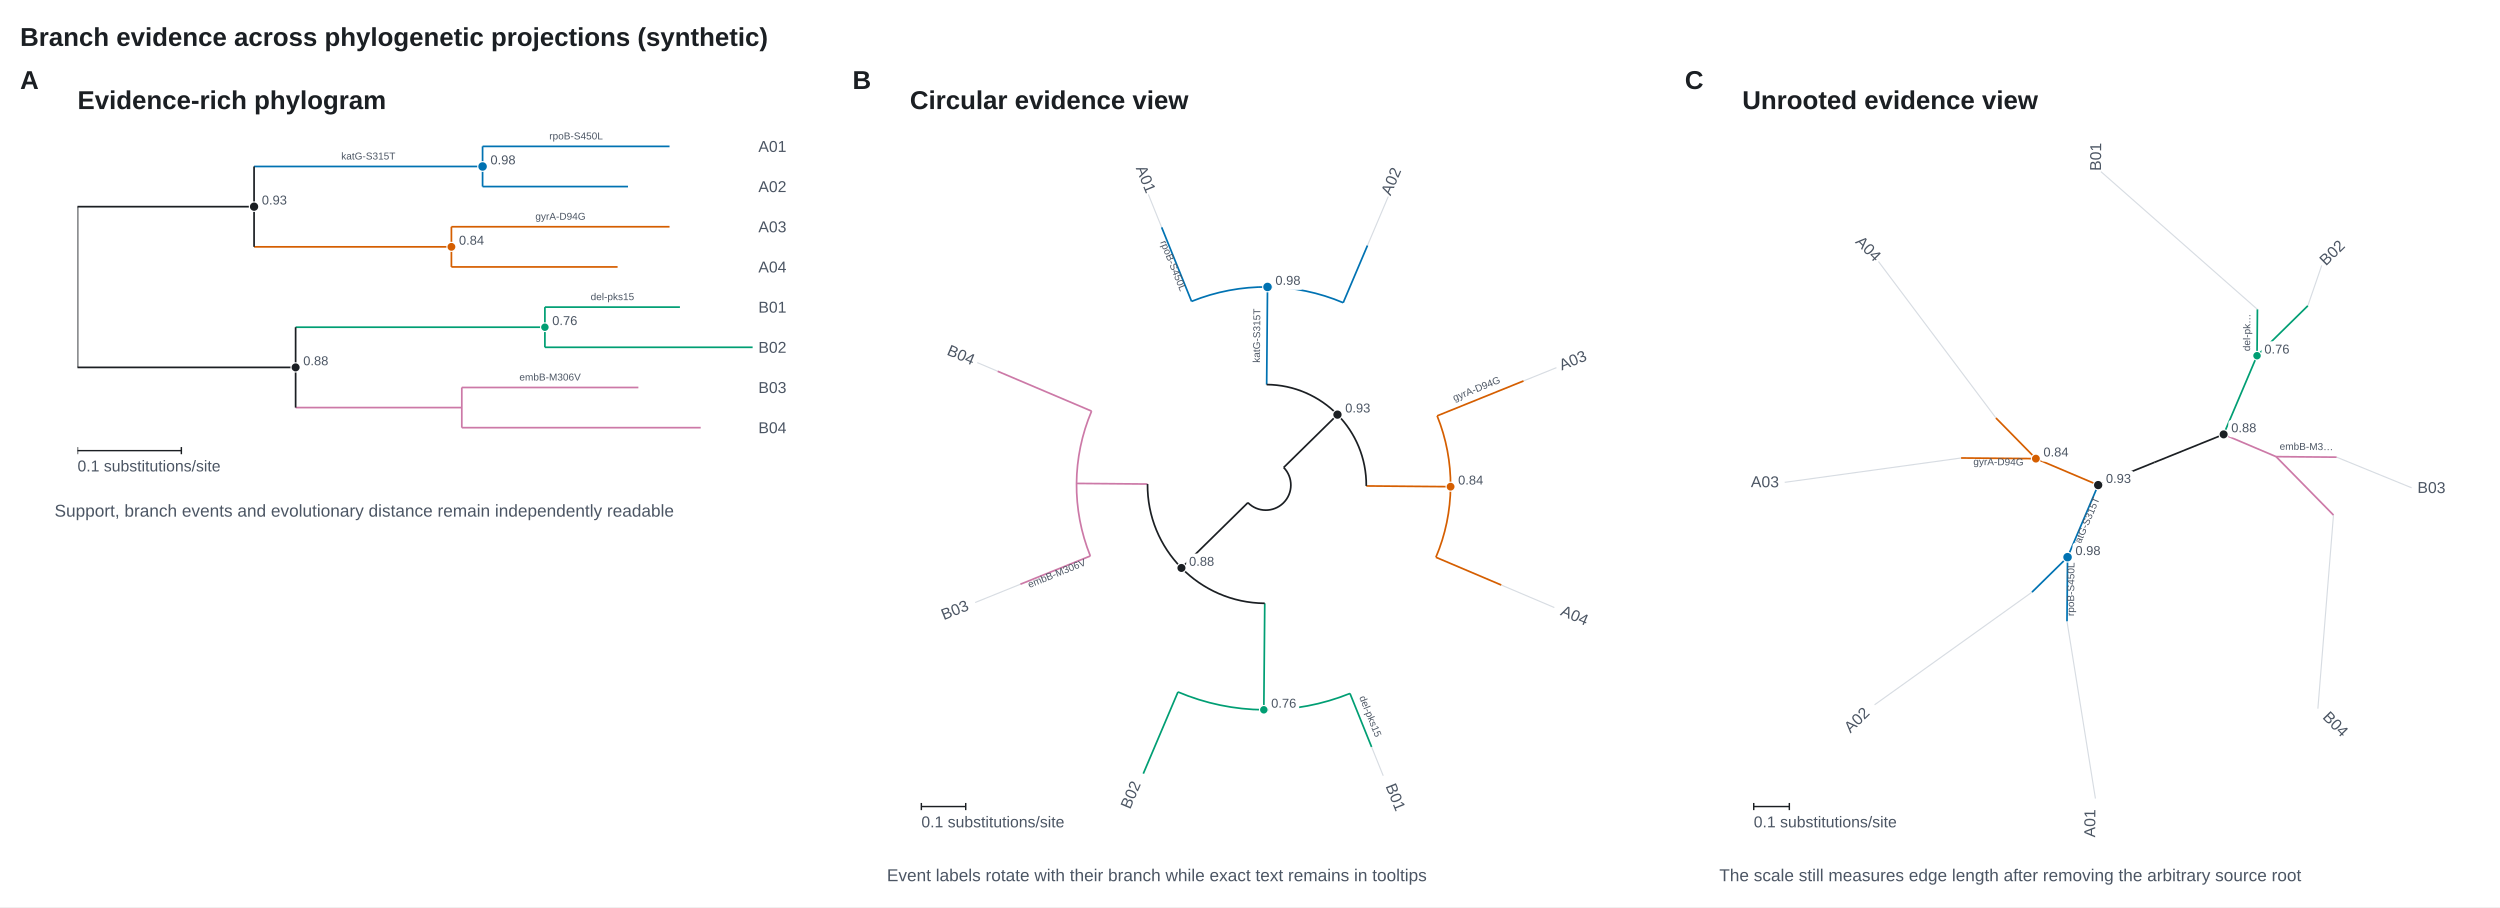
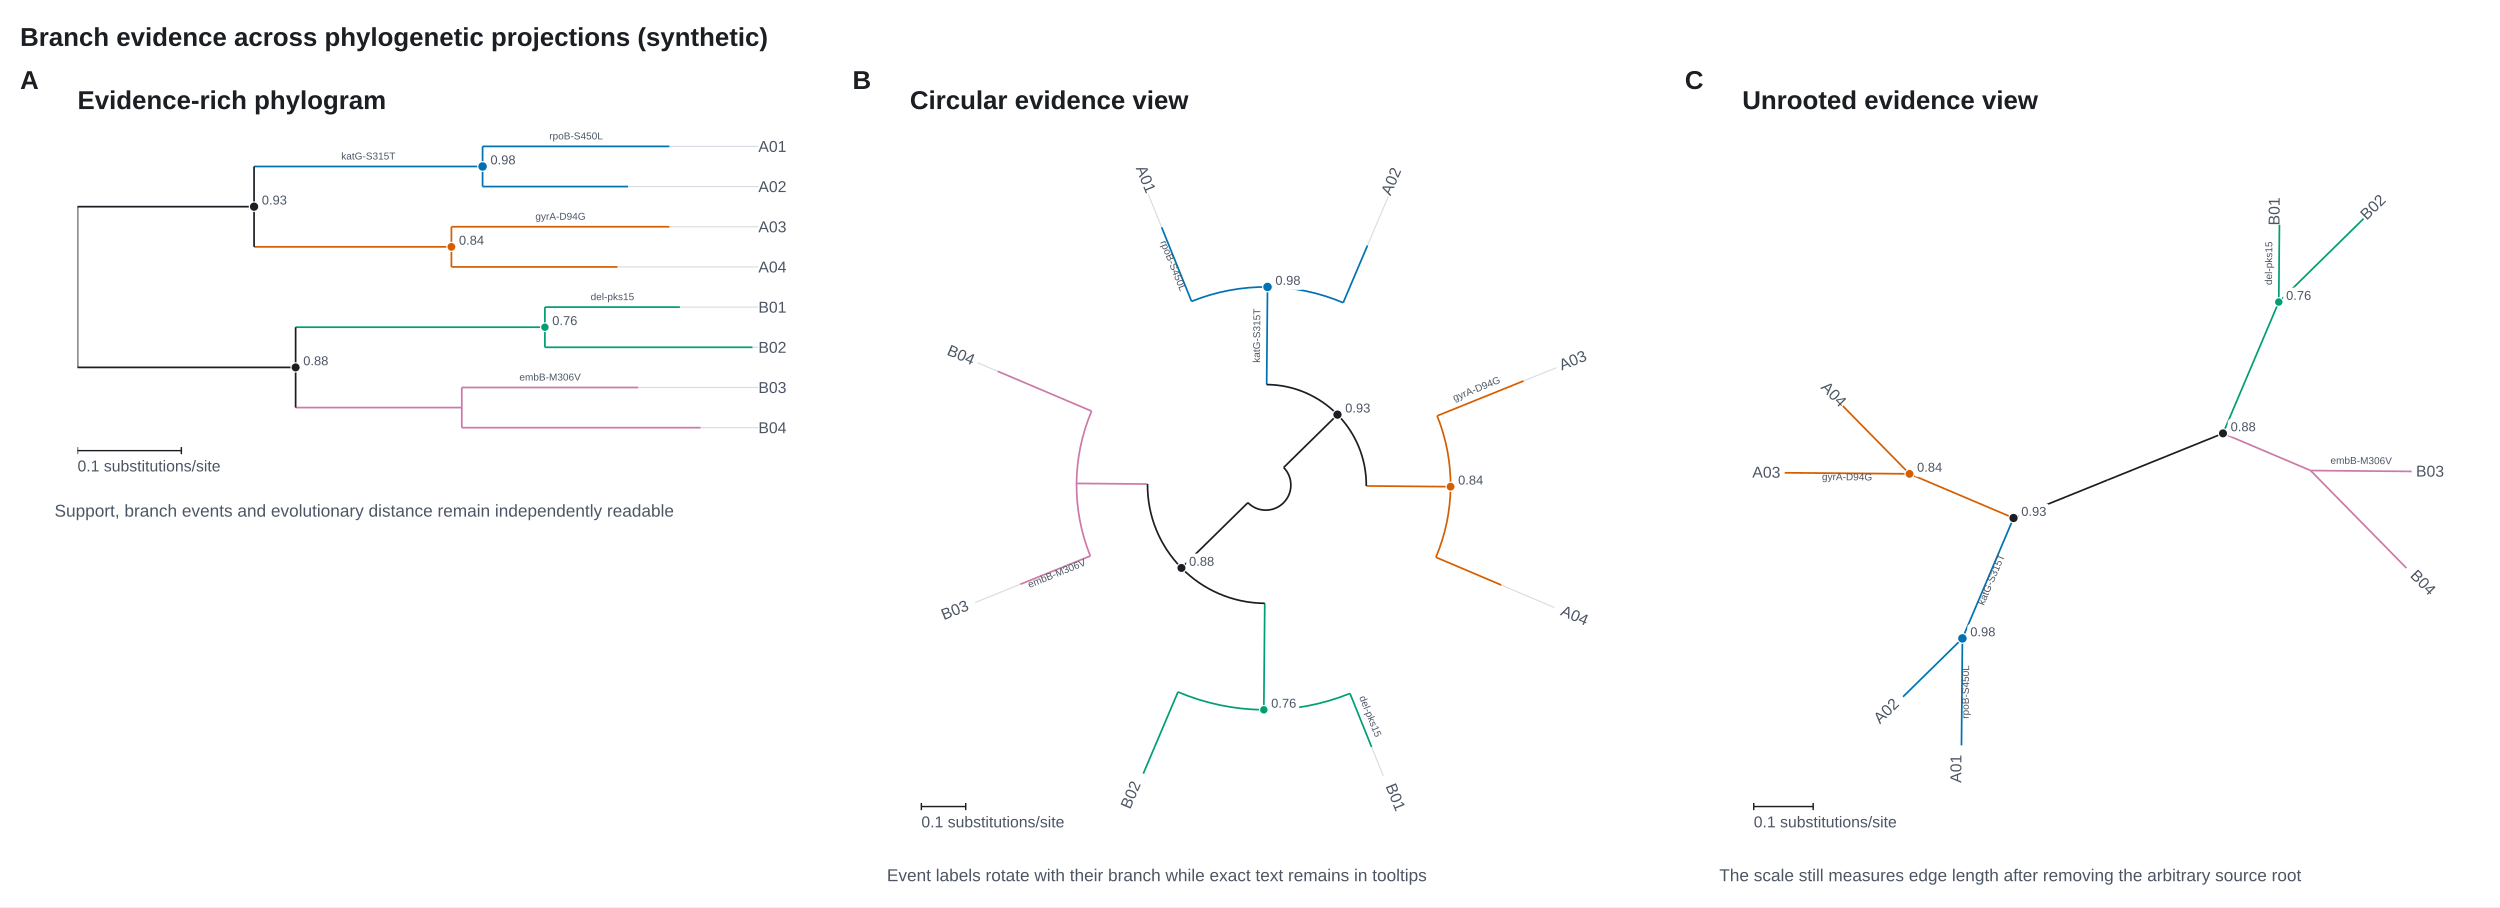
<svg xmlns="http://www.w3.org/2000/svg" width="1742" height="632" viewBox="0 0 1742 632" font-family="Liberation Sans, Arial, Helvetica, sans-serif" role="img" aria-labelledby="karyon-title karyon-desc">
  <rect x="0" y="0" width="1742" height="632" fill="#ffffff" />
  <g transform="translate(38 44) scale(1)">
    <svg width="530" height="304" viewBox="0 0 530 304" font-family="Liberation Sans, Arial, Helvetica, sans-serif">
      <defs>
        <clipPath id="p0-karyon-clip-0">
          <rect x="16" y="44" width="496" height="246" />
        </clipPath>
      </defs>
      <rect x="0" y="0" width="530" height="304" fill="#ffffff" />
      <text x="16" y="32" fill="#1b1f23" font-size="18" text-anchor="start" font-weight="bold">Evidence-rich phylogram</text>
      <g clip-path="url(#p0-karyon-clip-0)">
        <line x1="16" y1="100" x2="139.036" y2="100" stroke="#1b1f23" stroke-width="1.2" />
        <g>
          <line x1="139.036" y1="72" x2="298.259" y2="72" stroke="#0072b2" stroke-width="1.2" />
        </g>
        <text x="0" y="0" transform="translate(218.647 67.15) rotate(0)" fill="#4b5563" font-size="7" text-anchor="middle">katG-S315T</text>
        <g>
          <line x1="298.259" y1="58" x2="428.532" y2="58" stroke="#0072b2" stroke-width="1.2" />
        </g>
        <text x="0" y="0" transform="translate(363.395 53.15) rotate(0)" fill="#4b5563" font-size="7" text-anchor="middle">rpoB-S450L</text>
        <g>
          <line x1="298.259" y1="86" x2="399.582" y2="86" stroke="#0072b2" stroke-width="1.2" />
        </g>
        <g>
          <line x1="139.036" y1="128" x2="276.546" y2="128" stroke="#d55e00" stroke-width="1.2" />
        </g>
        <g>
          <line x1="276.546" y1="114" x2="428.532" y2="114" stroke="#d55e00" stroke-width="1.2" />
        </g>
        <text x="0" y="0" transform="translate(352.539 109.15) rotate(0)" fill="#4b5563" font-size="7" text-anchor="middle">gyrA-D94G</text>
        <g>
          <line x1="276.546" y1="142" x2="392.345" y2="142" stroke="#d55e00" stroke-width="1.2" />
        </g>
        <line x1="16" y1="212" x2="167.985" y2="212" stroke="#1b1f23" stroke-width="1.2" />
        <g>
          <line x1="167.985" y1="184" x2="341.683" y2="184" stroke="#009e73" stroke-width="1.2" />
        </g>
        <g>
          <line x1="341.683" y1="170" x2="435.769" y2="170" stroke="#009e73" stroke-width="1.2" />
        </g>
        <text x="0" y="0" transform="translate(388.726 165.15) rotate(0)" fill="#4b5563" font-size="7" text-anchor="middle">del-pks15</text>
        <g>
          <line x1="341.683" y1="198" x2="486.431" y2="198" stroke="#009e73" stroke-width="1.2" />
        </g>
        <g>
          <line x1="167.985" y1="240" x2="283.784" y2="240" stroke="#cc79a7" stroke-width="1.2" />
        </g>
        <g>
          <line x1="283.784" y1="226" x2="406.82" y2="226" stroke="#cc79a7" stroke-width="1.2" />
        </g>
        <text x="0" y="0" transform="translate(345.302 221.15) rotate(0)" fill="#4b5563" font-size="7" text-anchor="middle">embB-M306V</text>
        <g>
          <line x1="283.784" y1="254" x2="450.244" y2="254" stroke="#cc79a7" stroke-width="1.2" />
        </g>
        <line x1="16" y1="100" x2="16" y2="212" stroke="#1b1f23" stroke-width="1.2" />
        <g>
          <line x1="139.036" y1="72" x2="139.036" y2="128" stroke="#1b1f23" stroke-width="1.2" />
        </g>
        <g>
          <circle cx="139.036" cy="100" r="3.685" fill="#ffffff" />
          <circle cx="139.036" cy="100" r="2.885" fill="#1b1f23" />
          <rect x="142.42" y="90" width="21.514" height="12" rx="2" fill="#ffffff" />
          <text x="144.42" y="98.5" fill="#4b5563" font-size="9" text-anchor="start">0.93</text>
        </g>
        <g>
          <line x1="298.259" y1="58" x2="298.259" y2="86" stroke="#0072b2" stroke-width="1.2" />
        </g>
        <g>
          <circle cx="298.259" cy="72" r="3.767" fill="#ffffff" />
          <circle cx="298.259" cy="72" r="2.967" fill="#0072b2" />
          <rect x="301.726" y="62" width="21.514" height="12" rx="2" fill="#ffffff" />
          <text x="303.726" y="70.5" fill="#4b5563" font-size="9" text-anchor="start">0.98</text>
        </g>
        <g>
          <line x1="276.546" y1="114" x2="276.546" y2="142" stroke="#d55e00" stroke-width="1.2" />
        </g>
        <g>
          <circle cx="276.546" cy="128" r="3.536" fill="#ffffff" />
          <circle cx="276.546" cy="128" r="2.736" fill="#d55e00" />
          <rect x="279.782" y="118" width="21.514" height="12" rx="2" fill="#ffffff" />
          <text x="281.782" y="126.5" fill="#4b5563" font-size="9" text-anchor="start">0.84</text>
        </g>
        <g>
          <line x1="167.985" y1="184" x2="167.985" y2="240" stroke="#1b1f23" stroke-width="1.2" />
        </g>
        <g>
          <circle cx="167.985" cy="212" r="3.602" fill="#ffffff" />
          <circle cx="167.985" cy="212" r="2.802" fill="#1b1f23" />
          <rect x="171.287" y="202" width="21.514" height="12" rx="2" fill="#ffffff" />
          <text x="173.287" y="210.5" fill="#4b5563" font-size="9" text-anchor="start">0.88</text>
        </g>
        <g>
          <line x1="341.683" y1="170" x2="341.683" y2="198" stroke="#009e73" stroke-width="1.2" />
        </g>
        <g>
          <circle cx="341.683" cy="184" r="3.404" fill="#ffffff" />
          <circle cx="341.683" cy="184" r="2.604" fill="#009e73" />
          <rect x="344.787" y="174" width="21.514" height="12" rx="2" fill="#ffffff" />
          <text x="346.787" y="182.5" fill="#4b5563" font-size="9" text-anchor="start">0.76</text>
        </g>
        <g>
          <line x1="283.784" y1="226" x2="283.784" y2="254" stroke="#cc79a7" stroke-width="1.2" />
        </g>
+         <line x1="428.532" y1="58" x2="490.431" y2="58" stroke="#d7dce2" stroke-width="0.8" />
        <text x="490.431" y="61.85" fill="#4b5563" font-size="11" text-anchor="start">A01</text>
+         <line x1="399.582" y1="86" x2="490.431" y2="86" stroke="#d7dce2" stroke-width="0.8" />
        <text x="490.431" y="89.85" fill="#4b5563" font-size="11" text-anchor="start">A02</text>
+         <line x1="428.532" y1="114" x2="490.431" y2="114" stroke="#d7dce2" stroke-width="0.8" />
        <text x="490.431" y="117.85" fill="#4b5563" font-size="11" text-anchor="start">A03</text>
+         <line x1="392.345" y1="142" x2="490.431" y2="142" stroke="#d7dce2" stroke-width="0.8" />
        <text x="490.431" y="145.85" fill="#4b5563" font-size="11" text-anchor="start">A04</text>
+         <line x1="435.769" y1="170" x2="490.431" y2="170" stroke="#d7dce2" stroke-width="0.8" />
        <text x="490.431" y="173.85" fill="#4b5563" font-size="11" text-anchor="start">B01</text>
+         <line x1="486.431" y1="198" x2="490.431" y2="198" stroke="#d7dce2" stroke-width="0.8" />
        <text x="490.431" y="201.85" fill="#4b5563" font-size="11" text-anchor="start">B02</text>
+         <line x1="406.82" y1="226" x2="490.431" y2="226" stroke="#d7dce2" stroke-width="0.8" />
        <text x="490.431" y="229.85" fill="#4b5563" font-size="11" text-anchor="start">B03</text>
+         <line x1="450.244" y1="254" x2="490.431" y2="254" stroke="#d7dce2" stroke-width="0.8" />
        <text x="490.431" y="257.85" fill="#4b5563" font-size="11" text-anchor="start">B04</text>
        <g>
          <line x1="16" y1="270" x2="88.374" y2="270" stroke="#1b1f23" stroke-width="1" />
          <line x1="16" y1="267.5" x2="16" y2="272.5" stroke="#1b1f23" stroke-width="1" />
          <line x1="88.374" y1="267.5" x2="88.374" y2="272.5" stroke="#1b1f23" stroke-width="1" />
          <text x="16" y="284.5" fill="#4b5563" font-size="11" text-anchor="start">0.1 substitutions/site</text>
        </g>
      </g>
    </svg>
  </g>
  <g transform="translate(618 44) scale(1)">
    <svg width="530" height="558" viewBox="0 0 530 558" font-family="Liberation Sans, Arial, Helvetica, sans-serif">
      <defs>
        <clipPath id="p1-karyon-clip-0">
          <rect x="16" y="44" width="496" height="500" />
        </clipPath>
      </defs>
      <rect x="0" y="0" width="530" height="558" fill="#ffffff" />
      <text x="16" y="32" fill="#1b1f23" font-size="18" text-anchor="start" font-weight="bold">Circular evidence view</text>
      <g clip-path="url(#p1-karyon-clip-0)">
        <line x1="191.439" y1="114.406" x2="182.174" y2="91.474" stroke="#d7dce2" stroke-width="0.8" />
        <line x1="334.852" y1="127.084" x2="349.348" y2="92.933" stroke="#d7dce2" stroke-width="0.8" />
        <line x1="443.594" y1="221.439" x2="466.526" y2="212.174" stroke="#d7dce2" stroke-width="0.8" />
        <line x1="428.071" y1="363.644" x2="465.067" y2="379.348" stroke="#d7dce2" stroke-width="0.8" />
        <line x1="337.719" y1="476.46" x2="345.826" y2="496.526" stroke="#d7dce2" stroke-width="0.8" />
        <line x1="93.006" y1="363.086" x2="61.474" y2="375.826" stroke="#d7dce2" stroke-width="0.8" />
        <line x1="77.163" y1="214.692" x2="62.933" y2="208.652" stroke="#d7dce2" stroke-width="0.8" />
        <line x1="276.464" y1="281.752" x2="313.951" y2="244.914" stroke="#1b1f23" stroke-width="1.2" />
        <g>
          <line x1="264.611" y1="223.97" x2="265.205" y2="155.957" stroke="#0072b2" stroke-width="1.2" />
        </g>
        <text x="0" y="0" transform="translate(260.058 189.921) rotate(270.5)" fill="#4b5563" font-size="7" text-anchor="middle">katG-S315T</text>
        <g>
          <line x1="212.286" y1="166.004" x2="191.439" y2="114.406" stroke="#0072b2" stroke-width="1.2" />
        </g>
        <text x="0" y="0" transform="translate(197.366 142.022) rotate(428)" fill="#4b5563" font-size="7" text-anchor="middle">rpoB-S450L</text>
        <g>
          <line x1="317.94" y1="166.926" x2="334.852" y2="127.084" stroke="#0072b2" stroke-width="1.2" />
        </g>
        <g>
          <line x1="334.03" y1="294.611" x2="392.769" y2="295.124" stroke="#d55e00" stroke-width="1.2" />
        </g>
        <g>
          <line x1="383.397" y1="245.761" x2="443.594" y2="221.439" stroke="#d55e00" stroke-width="1.2" />
        </g>
        <text x="0" y="0" transform="translate(411.678 229.103) rotate(338)" fill="#4b5563" font-size="7" text-anchor="middle">gyrA-D94G</text>
        <g>
          <line x1="382.537" y1="344.316" x2="428.071" y2="363.644" stroke="#d55e00" stroke-width="1.2" />
        </g>
        <line x1="251.536" y1="306.248" x2="205.229" y2="351.754" stroke="#1b1f23" stroke-width="1.2" />
        <g>
          <line x1="263.281" y1="376.396" x2="262.633" y2="450.592" stroke="#009e73" stroke-width="1.2" />
        </g>
        <g>
          <line x1="322.663" y1="439.195" x2="337.719" y2="476.46" stroke="#009e73" stroke-width="1.2" />
        </g>
        <text x="0" y="0" transform="translate(334.688 456.011) rotate(68)" fill="#4b5563" font-size="7" text-anchor="middle">del-pks15</text>
        <g>
          <line x1="202.812" y1="438.149" x2="178.652" y2="495.067" stroke="#009e73" stroke-width="1.2" />
        </g>
        <g>
          <line x1="181.604" y1="293.281" x2="132.14" y2="292.849" stroke="#cc79a7" stroke-width="1.2" />
        </g>
        <g>
          <line x1="141.737" y1="343.398" x2="93.006" y2="363.086" stroke="#cc79a7" stroke-width="1.2" />
        </g>
        <text x="0" y="0" transform="translate(119.188 357.739) rotate(338)" fill="#4b5563" font-size="7" text-anchor="middle">embB-M306V</text>
        <g>
          <line x1="142.618" y1="242.476" x2="77.163" y2="214.692" stroke="#cc79a7" stroke-width="1.2" />
        </g>
        <path d="M 276.464 281.752 A 17.474 17.474 0 0 1 251.536 306.248" fill="none" stroke="#1b1f23" stroke-width="1.2" />
        <g>
          <path d="M 264.611 223.97 A 70.032 70.032 0 0 1 334.03 294.611" fill="none" stroke="#1b1f23" stroke-width="1.2" />
        </g>
        <circle cx="313.951" cy="244.914" r="3.685" fill="#ffffff" />
        <circle cx="313.951" cy="244.914" r="2.885" fill="#1b1f23" />
        <rect x="317.335" y="234.914" width="21.514" height="12" rx="2" fill="#ffffff" />
        <text x="319.335" y="243.414" fill="#4b5563" font-size="9" text-anchor="start">0.93</text>
        <g>
          <path d="M 212.286 166.004 A 138.048 138.048 0 0 1 317.94 166.926" fill="none" stroke="#0072b2" stroke-width="1.2" />
        </g>
        <circle cx="265.205" cy="155.957" r="3.767" fill="#ffffff" />
        <circle cx="265.205" cy="155.957" r="2.967" fill="#0072b2" />
        <rect x="268.672" y="145.957" width="21.514" height="12" rx="2" fill="#ffffff" />
        <text x="270.672" y="154.457" fill="#4b5563" font-size="9" text-anchor="start">0.98</text>
        <g>
          <path d="M 383.397 245.761 A 128.773 128.773 0 0 1 382.537 344.316" fill="none" stroke="#d55e00" stroke-width="1.2" />
        </g>
        <circle cx="392.769" cy="295.124" r="3.536" fill="#ffffff" />
        <circle cx="392.769" cy="295.124" r="2.736" fill="#d55e00" />
        <rect x="396.005" y="285.124" width="21.514" height="12" rx="2" fill="#ffffff" />
        <text x="398.005" y="293.624" fill="#4b5563" font-size="9" text-anchor="start">0.84</text>
        <g>
          <path d="M 263.281 376.396 A 82.399 82.399 0 0 1 181.604 293.281" fill="none" stroke="#1b1f23" stroke-width="1.2" />
        </g>
        <circle cx="205.229" cy="351.754" r="3.602" fill="#ffffff" />
        <circle cx="205.229" cy="351.754" r="2.802" fill="#1b1f23" />
        <rect x="208.531" y="341.754" width="21.514" height="12" rx="2" fill="#ffffff" />
        <text x="210.531" y="350.254" fill="#4b5563" font-size="9" text-anchor="start">0.88</text>
        <g>
          <path d="M 322.663 439.195 A 156.598 156.598 0 0 1 202.812 438.149" fill="none" stroke="#009e73" stroke-width="1.2" />
        </g>
        <circle cx="262.633" cy="450.592" r="3.404" fill="#ffffff" />
        <circle cx="262.633" cy="450.592" r="2.604" fill="#009e73" />
        <rect x="265.737" y="440.592" width="21.514" height="12" rx="2" fill="#ffffff" />
        <text x="267.737" y="449.092" fill="#4b5563" font-size="9" text-anchor="start">0.76</text>
        <g>
          <path d="M 141.737 343.398 A 131.865 131.865 0 0 1 142.618 242.476" fill="none" stroke="#cc79a7" stroke-width="1.2" />
        </g>
        <text x="0" y="0" transform="translate(180.676 91.286) rotate(428)" fill="#4b5563" font-size="11" text-anchor="end">A01</text>
        <text x="0" y="0" transform="translate(350.911 92.771) rotate(293)" fill="#4b5563" font-size="11" text-anchor="start">A02</text>
        <text x="0" y="0" transform="translate(470.234 214.196) rotate(338)" fill="#4b5563" font-size="11" text-anchor="start">A03</text>
        <text x="0" y="0" transform="translate(468.749 384.431) rotate(23)" fill="#4b5563" font-size="11" text-anchor="start">A04</text>
        <text x="0" y="0" transform="translate(347.324 503.754) rotate(68)" fill="#4b5563" font-size="11" text-anchor="start">B01</text>
        <text x="0" y="0" transform="translate(177.089 502.269) rotate(293)" fill="#4b5563" font-size="11" text-anchor="end">B02</text>
        <text x="0" y="0" transform="translate(57.766 380.844) rotate(338)" fill="#4b5563" font-size="11" text-anchor="end">B03</text>
        <text x="0" y="0" transform="translate(59.251 210.609) rotate(383)" fill="#4b5563" font-size="11" text-anchor="end">B04</text>
        <g>
          <line x1="24" y1="518" x2="54.916" y2="518" stroke="#1b1f23" stroke-width="1" />
          <line x1="24" y1="515.5" x2="24" y2="520.5" stroke="#1b1f23" stroke-width="1" />
          <line x1="54.916" y1="515.5" x2="54.916" y2="520.5" stroke="#1b1f23" stroke-width="1" />
          <text x="24" y="532.5" fill="#4b5563" font-size="11" text-anchor="start">0.1 substitutions/site</text>
        </g>
      </g>
    </svg>
  </g>
  <g transform="translate(1198 44) scale(1)">
    <svg width="530" height="558" viewBox="0 0 530 558" font-family="Liberation Sans, Arial, Helvetica, sans-serif">
      <defs>
        <clipPath id="p2-karyon-clip-0">
          <rect x="16" y="44" width="496" height="500" />
        </clipPath>
      </defs>
      <rect x="0" y="0" width="530" height="558" fill="#ffffff" />
      <text x="16" y="32" fill="#1b1f23" font-size="18" text-anchor="start" font-weight="bold">Unrooted evidence view</text>
      <g clip-path="url(#p2-karyon-clip-0)">
-         <line x1="374.975" y1="171.604" x2="265.906" y2="75.577" stroke="#d7dce2" stroke-width="0.8" />
-         <line x1="410.09" y1="169.076" x2="419.796" y2="140.9" stroke="#d7dce2" stroke-width="0.8" />
-         <line x1="430.151" y1="274.559" x2="482.423" y2="295.906" stroke="#d7dce2" stroke-width="0.8" />
-         <line x1="427.972" y1="314.896" x2="417.1" y2="449.796" stroke="#d7dce2" stroke-width="0.8" />
-         <line x1="242.28" y1="388.912" x2="262.094" y2="512.423" stroke="#d7dce2" stroke-width="0.8" />
-         <line x1="217.893" y1="368.599" x2="108.204" y2="447.1" stroke="#d7dce2" stroke-width="0.8" />
-         <line x1="168.496" y1="275.124" x2="45.577" y2="292.094" stroke="#d7dce2" stroke-width="0.8" />
-         <line x1="192.775" y1="247.262" x2="110.9" y2="138.204" stroke="#d7dce2" stroke-width="0.8" />
-         <g>
-           <line x1="264" y1="294" x2="303.111" y2="278.198" stroke="#1b1f23" stroke-width="1.2" />
-         </g>
-         <g>
-           <line x1="264" y1="294" x2="242.67" y2="344.25" stroke="#0072b2" stroke-width="1.2" />
-         </g>
-         <text x="0" y="0" transform="translate(257.8 321.02) rotate(293)" fill="#4b5563" font-size="7" text-anchor="middle">katG-S315T</text>
-         <g>
-           <line x1="242.67" y1="344.25" x2="242.28" y2="388.912" stroke="#0072b2" stroke-width="1.2" />
-         </g>
-         <text x="0" y="0" transform="translate(247.325 366.623) rotate(270.5)" fill="#4b5563" font-size="7" text-anchor="middle">rpoB-S450L</text>
-         <g>
-           <line x1="242.67" y1="344.25" x2="217.893" y2="368.599" stroke="#0072b2" stroke-width="1.2" />
-         </g>
-         <g>
-           <line x1="264" y1="294" x2="220.602" y2="275.579" stroke="#d55e00" stroke-width="1.2" />
-         </g>
-         <g>
-           <line x1="220.602" y1="275.579" x2="168.496" y2="275.124" stroke="#d55e00" stroke-width="1.2" />
-         </g>
-         <text x="0" y="0" transform="translate(194.507 280.201) rotate(360.5)" fill="#4b5563" font-size="7" text-anchor="middle">gyrA-D94G</text>
-         <g>
-           <line x1="220.602" y1="275.579" x2="192.775" y2="247.262" stroke="#d55e00" stroke-width="1.2" />
-         </g>
-         <g>
-           <line x1="303.111" y1="278.198" x2="351.425" y2="258.678" stroke="#1b1f23" stroke-width="1.2" />
-         </g>
-         <g>
-           <line x1="351.425" y1="258.678" x2="374.694" y2="203.86" stroke="#009e73" stroke-width="1.2" />
-         </g>
-         <g>
-           <line x1="374.694" y1="203.86" x2="374.975" y2="171.604" stroke="#009e73" stroke-width="1.2" />
-         </g>
-         <g>
-           <text x="0" y="0" transform="translate(369.985 187.69) rotate(270.5)" fill="#4b5563" font-size="7" text-anchor="middle">del-pk…</text>
-         </g>
-         <g>
-           <line x1="374.694" y1="203.86" x2="410.09" y2="169.076" stroke="#009e73" stroke-width="1.2" />
-         </g>
-         <g>
-           <line x1="351.425" y1="258.678" x2="387.97" y2="274.191" stroke="#cc79a7" stroke-width="1.2" />
-         </g>
-         <g>
-           <line x1="387.97" y1="274.191" x2="430.151" y2="274.559" stroke="#cc79a7" stroke-width="1.2" />
-         </g>
-         <g>
-           <text x="0" y="0" transform="translate(409.103 269.525) rotate(0.5)" fill="#4b5563" font-size="7" text-anchor="middle">embB-M3…</text>
-         </g>
-         <g>
-           <line x1="387.97" y1="274.191" x2="427.972" y2="314.896" stroke="#cc79a7" stroke-width="1.2" />
-         </g>
-         <circle cx="264" cy="294" r="3.685" fill="#ffffff" />
-         <circle cx="264" cy="294" r="2.885" fill="#1b1f23" />
-         <rect x="267.385" y="284" width="21.514" height="12" rx="2" fill="#ffffff" />
-         <text x="269.385" y="292.5" fill="#4b5563" font-size="9" text-anchor="start">0.93</text>
-         <circle cx="242.67" cy="344.25" r="3.767" fill="#ffffff" />
-         <circle cx="242.67" cy="344.25" r="2.967" fill="#0072b2" />
-         <rect x="246.137" y="334.25" width="21.514" height="12" rx="2" fill="#ffffff" />
-         <text x="248.137" y="342.75" fill="#4b5563" font-size="9" text-anchor="start">0.98</text>
-         <circle cx="220.602" cy="275.579" r="3.536" fill="#ffffff" />
-         <circle cx="220.602" cy="275.579" r="2.736" fill="#d55e00" />
-         <rect x="223.838" y="265.579" width="21.514" height="12" rx="2" fill="#ffffff" />
-         <text x="225.838" y="274.079" fill="#4b5563" font-size="9" text-anchor="start">0.84</text>
-         <circle cx="351.425" cy="258.678" r="3.602" fill="#ffffff" />
-         <circle cx="351.425" cy="258.678" r="2.802" fill="#1b1f23" />
-         <rect x="354.727" y="248.678" width="21.514" height="12" rx="2" fill="#ffffff" />
-         <text x="356.727" y="257.178" fill="#4b5563" font-size="9" text-anchor="start">0.88</text>
-         <circle cx="374.694" cy="203.86" r="3.404" fill="#ffffff" />
-         <circle cx="374.694" cy="203.86" r="2.604" fill="#009e73" />
-         <rect x="377.798" y="193.86" width="21.514" height="12" rx="2" fill="#ffffff" />
-         <text x="379.798" y="202.36" fill="#4b5563" font-size="9" text-anchor="start">0.76</text>
-         <text x="0" y="0" transform="translate(265.941 75.097) rotate(-89.5)" fill="#4b5563" font-size="11" text-anchor="start">B01</text>
-         <text x="0" y="0" transform="translate(422.649 141.616) rotate(-44.5)" fill="#4b5563" font-size="11" text-anchor="start">B02</text>
-         <text x="0" y="0" transform="translate(486.423 299.461) rotate(0.5)" fill="#4b5563" font-size="11" text-anchor="start">B03</text>
-         <text x="0" y="0" transform="translate(419.904 456.169) rotate(45.5)" fill="#4b5563" font-size="11" text-anchor="start">B04</text>
-         <text x="0" y="0" transform="translate(262.059 519.943) rotate(270.5)" fill="#4b5563" font-size="11" text-anchor="end">A01</text>
-         <text x="0" y="0" transform="translate(105.351 453.424) rotate(315.5)" fill="#4b5563" font-size="11" text-anchor="end">A02</text>
-         <text x="0" y="0" transform="translate(41.577 295.579) rotate(360.5)" fill="#4b5563" font-size="11" text-anchor="end">A03</text>
-         <text x="0" y="0" transform="translate(108.096 138.871) rotate(405.5)" fill="#4b5563" font-size="11" text-anchor="end">A04</text>
-         <g>
-           <line x1="24" y1="518" x2="48.813" y2="518" stroke="#1b1f23" stroke-width="1" />
+         <g>
+           <line x1="205.023" y1="316.944" x2="270.323" y2="290.561" stroke="#1b1f23" stroke-width="1.2" />
+         </g>
+         <g>
+           <line x1="205.023" y1="316.944" x2="169.41" y2="400.842" stroke="#0072b2" stroke-width="1.2" />
+         </g>
+         <text x="0" y="0" transform="translate(191.681 360.788) rotate(293)" fill="#4b5563" font-size="7" text-anchor="middle">katG-S315T</text>
+         <g>
+           <line x1="169.41" y1="400.842" x2="168.759" y2="475.411" stroke="#0072b2" stroke-width="1.2" />
+         </g>
+         <text x="0" y="0" transform="translate(173.934 438.169) rotate(270.5)" fill="#4b5563" font-size="7" text-anchor="middle">rpoB-S450L</text>
+         <g>
+           <line x1="169.41" y1="400.842" x2="128.041" y2="441.495" stroke="#0072b2" stroke-width="1.2" />
+         </g>
+         <g>
+           <line x1="205.023" y1="316.944" x2="132.565" y2="286.187" stroke="#d55e00" stroke-width="1.2" />
+         </g>
+         <g>
+           <line x1="132.565" y1="286.187" x2="45.568" y2="285.428" stroke="#d55e00" stroke-width="1.2" />
+         </g>
+         <text x="0" y="0" transform="translate(89.024 290.658) rotate(360.5)" fill="#4b5563" font-size="7" text-anchor="middle">gyrA-D94G</text>
+         <g>
+           <line x1="132.565" y1="286.187" x2="86.104" y2="238.909" stroke="#d55e00" stroke-width="1.2" />
+         </g>
+         <g>
+           <line x1="270.323" y1="290.561" x2="350.989" y2="257.97" stroke="#1b1f23" stroke-width="1.2" />
+         </g>
+         <g>
+           <line x1="350.989" y1="257.97" x2="389.839" y2="166.444" stroke="#009e73" stroke-width="1.2" />
+         </g>
+         <g>
+           <line x1="389.839" y1="166.444" x2="390.309" y2="112.589" stroke="#009e73" stroke-width="1.2" />
+         </g>
+         <text x="0" y="0" transform="translate(385.224 139.474) rotate(270.5)" fill="#4b5563" font-size="7" text-anchor="middle">del-pks15</text>
+         <g>
+           <line x1="389.839" y1="166.444" x2="448.938" y2="108.369" stroke="#009e73" stroke-width="1.2" />
+         </g>
+         <g>
+           <line x1="350.989" y1="257.97" x2="412.006" y2="283.87" stroke="#cc79a7" stroke-width="1.2" />
+         </g>
+         <g>
+           <line x1="412.006" y1="283.87" x2="482.432" y2="284.484" stroke="#cc79a7" stroke-width="1.2" />
+         </g>
+         <text x="0" y="0" transform="translate(447.261 279.327) rotate(0.5)" fill="#4b5563" font-size="7" text-anchor="middle">embB-M306V</text>
+         <g>
+           <line x1="412.006" y1="283.87" x2="478.793" y2="351.833" stroke="#cc79a7" stroke-width="1.2" />
+         </g>
+         <circle cx="205.023" cy="316.944" r="3.685" fill="#ffffff" />
+         <circle cx="205.023" cy="316.944" r="2.885" fill="#1b1f23" />
+         <rect x="208.407" y="306.944" width="21.514" height="12" rx="2" fill="#ffffff" />
+         <text x="210.407" y="315.444" fill="#4b5563" font-size="9" text-anchor="start">0.93</text>
+         <circle cx="169.41" cy="400.842" r="3.767" fill="#ffffff" />
+         <circle cx="169.41" cy="400.842" r="2.967" fill="#0072b2" />
+         <rect x="172.877" y="390.842" width="21.514" height="12" rx="2" fill="#ffffff" />
+         <text x="174.877" y="399.342" fill="#4b5563" font-size="9" text-anchor="start">0.98</text>
+         <circle cx="132.565" cy="286.187" r="3.536" fill="#ffffff" />
+         <circle cx="132.565" cy="286.187" r="2.736" fill="#d55e00" />
+         <rect x="135.801" y="276.187" width="21.514" height="12" rx="2" fill="#ffffff" />
+         <text x="137.801" y="284.687" fill="#4b5563" font-size="9" text-anchor="start">0.84</text>
+         <circle cx="350.989" cy="257.97" r="3.602" fill="#ffffff" />
+         <circle cx="350.989" cy="257.97" r="2.802" fill="#1b1f23" />
+         <rect x="354.291" y="247.97" width="21.514" height="12" rx="2" fill="#ffffff" />
+         <text x="356.291" y="256.47" fill="#4b5563" font-size="9" text-anchor="start">0.88</text>
+         <circle cx="389.839" cy="166.444" r="3.404" fill="#ffffff" />
+         <circle cx="389.839" cy="166.444" r="2.604" fill="#009e73" />
+         <rect x="392.943" y="156.444" width="21.514" height="12" rx="2" fill="#ffffff" />
+         <text x="394.943" y="164.944" fill="#4b5563" font-size="9" text-anchor="start">0.76</text>
+         <text x="0" y="0" transform="translate(390.335 113.109) rotate(-89.5)" fill="#4b5563" font-size="11" text-anchor="start">B01</text>
+         <text x="0" y="0" transform="translate(451.077 109.786) rotate(-44.5)" fill="#4b5563" font-size="11" text-anchor="start">B02</text>
+         <text x="0" y="0" transform="translate(485.432 288.03) rotate(0.5)" fill="#4b5563" font-size="11" text-anchor="start">B03</text>
+         <text x="0" y="0" transform="translate(480.896 357.493) rotate(45.5)" fill="#4b5563" font-size="11" text-anchor="start">B04</text>
+         <text x="0" y="0" transform="translate(168.733 481.931) rotate(270.5)" fill="#4b5563" font-size="11" text-anchor="end">A01</text>
+         <text x="0" y="0" transform="translate(125.901 447.118) rotate(315.5)" fill="#4b5563" font-size="11" text-anchor="end">A02</text>
+         <text x="0" y="0" transform="translate(42.568 288.922) rotate(360.5)" fill="#4b5563" font-size="11" text-anchor="end">A03</text>
+         <text x="0" y="0" transform="translate(84.002 240.289) rotate(405.5)" fill="#4b5563" font-size="11" text-anchor="end">A04</text>
+         <g>
+           <line x1="24" y1="518" x2="65.429" y2="518" stroke="#1b1f23" stroke-width="1" />
          <line x1="24" y1="515.5" x2="24" y2="520.5" stroke="#1b1f23" stroke-width="1" />
-           <line x1="48.813" y1="515.5" x2="48.813" y2="520.5" stroke="#1b1f23" stroke-width="1" />
+           <line x1="65.429" y1="515.5" x2="65.429" y2="520.5" stroke="#1b1f23" stroke-width="1" />
          <text x="24" y="532.5" fill="#4b5563" font-size="11" text-anchor="start">0.1 substitutions/site</text>
        </g>
      </g>
    </svg>
  </g>
  <text x="14" y="32" fill="#1b1f23" font-size="18" text-anchor="start" font-weight="bold">Branch evidence across phylogenetic projections (synthetic)</text>
  <text x="14" y="62" fill="#1b1f23" font-size="18" text-anchor="start" font-weight="bold">A</text>
  <text x="38" y="360" fill="#4b5563" font-size="12" text-anchor="start">Support, branch events and evolutionary distance remain independently readable</text>
  <text x="594" y="62" fill="#1b1f23" font-size="18" text-anchor="start" font-weight="bold">B</text>
  <text x="618" y="614" fill="#4b5563" font-size="12" text-anchor="start">Event labels rotate with their branch while exact text remains in tooltips</text>
  <text x="1174" y="62" fill="#1b1f23" font-size="18" text-anchor="start" font-weight="bold">C</text>
  <text x="1198" y="614" fill="#4b5563" font-size="12" text-anchor="start">The scale still measures edge length after removing the arbitrary source root</text>
</svg>
